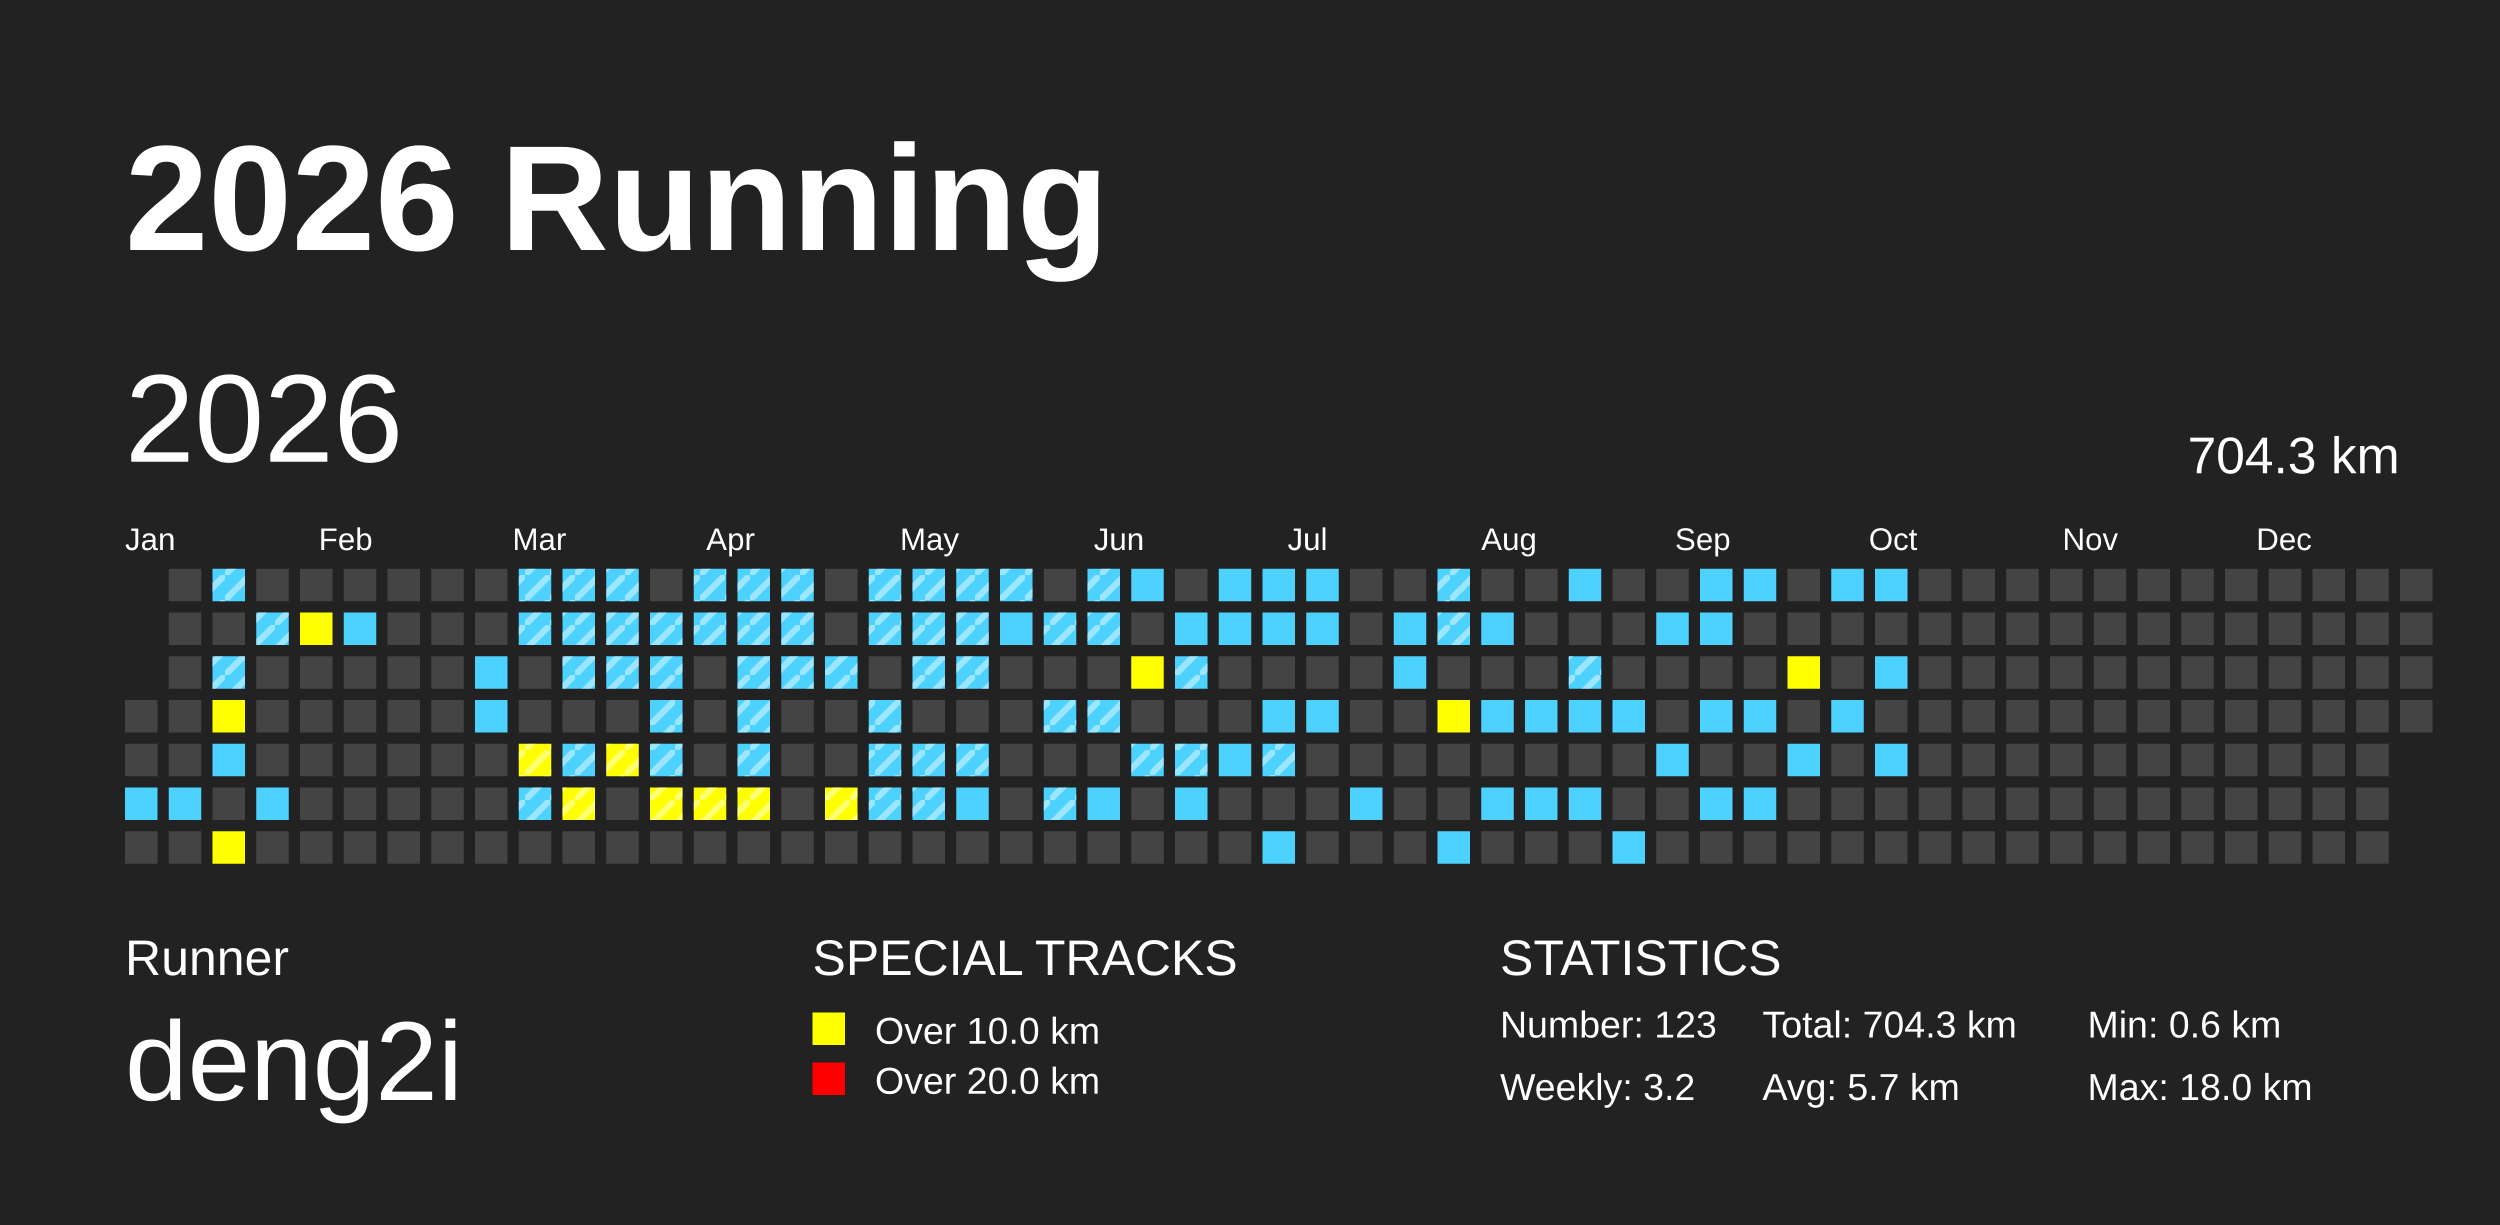
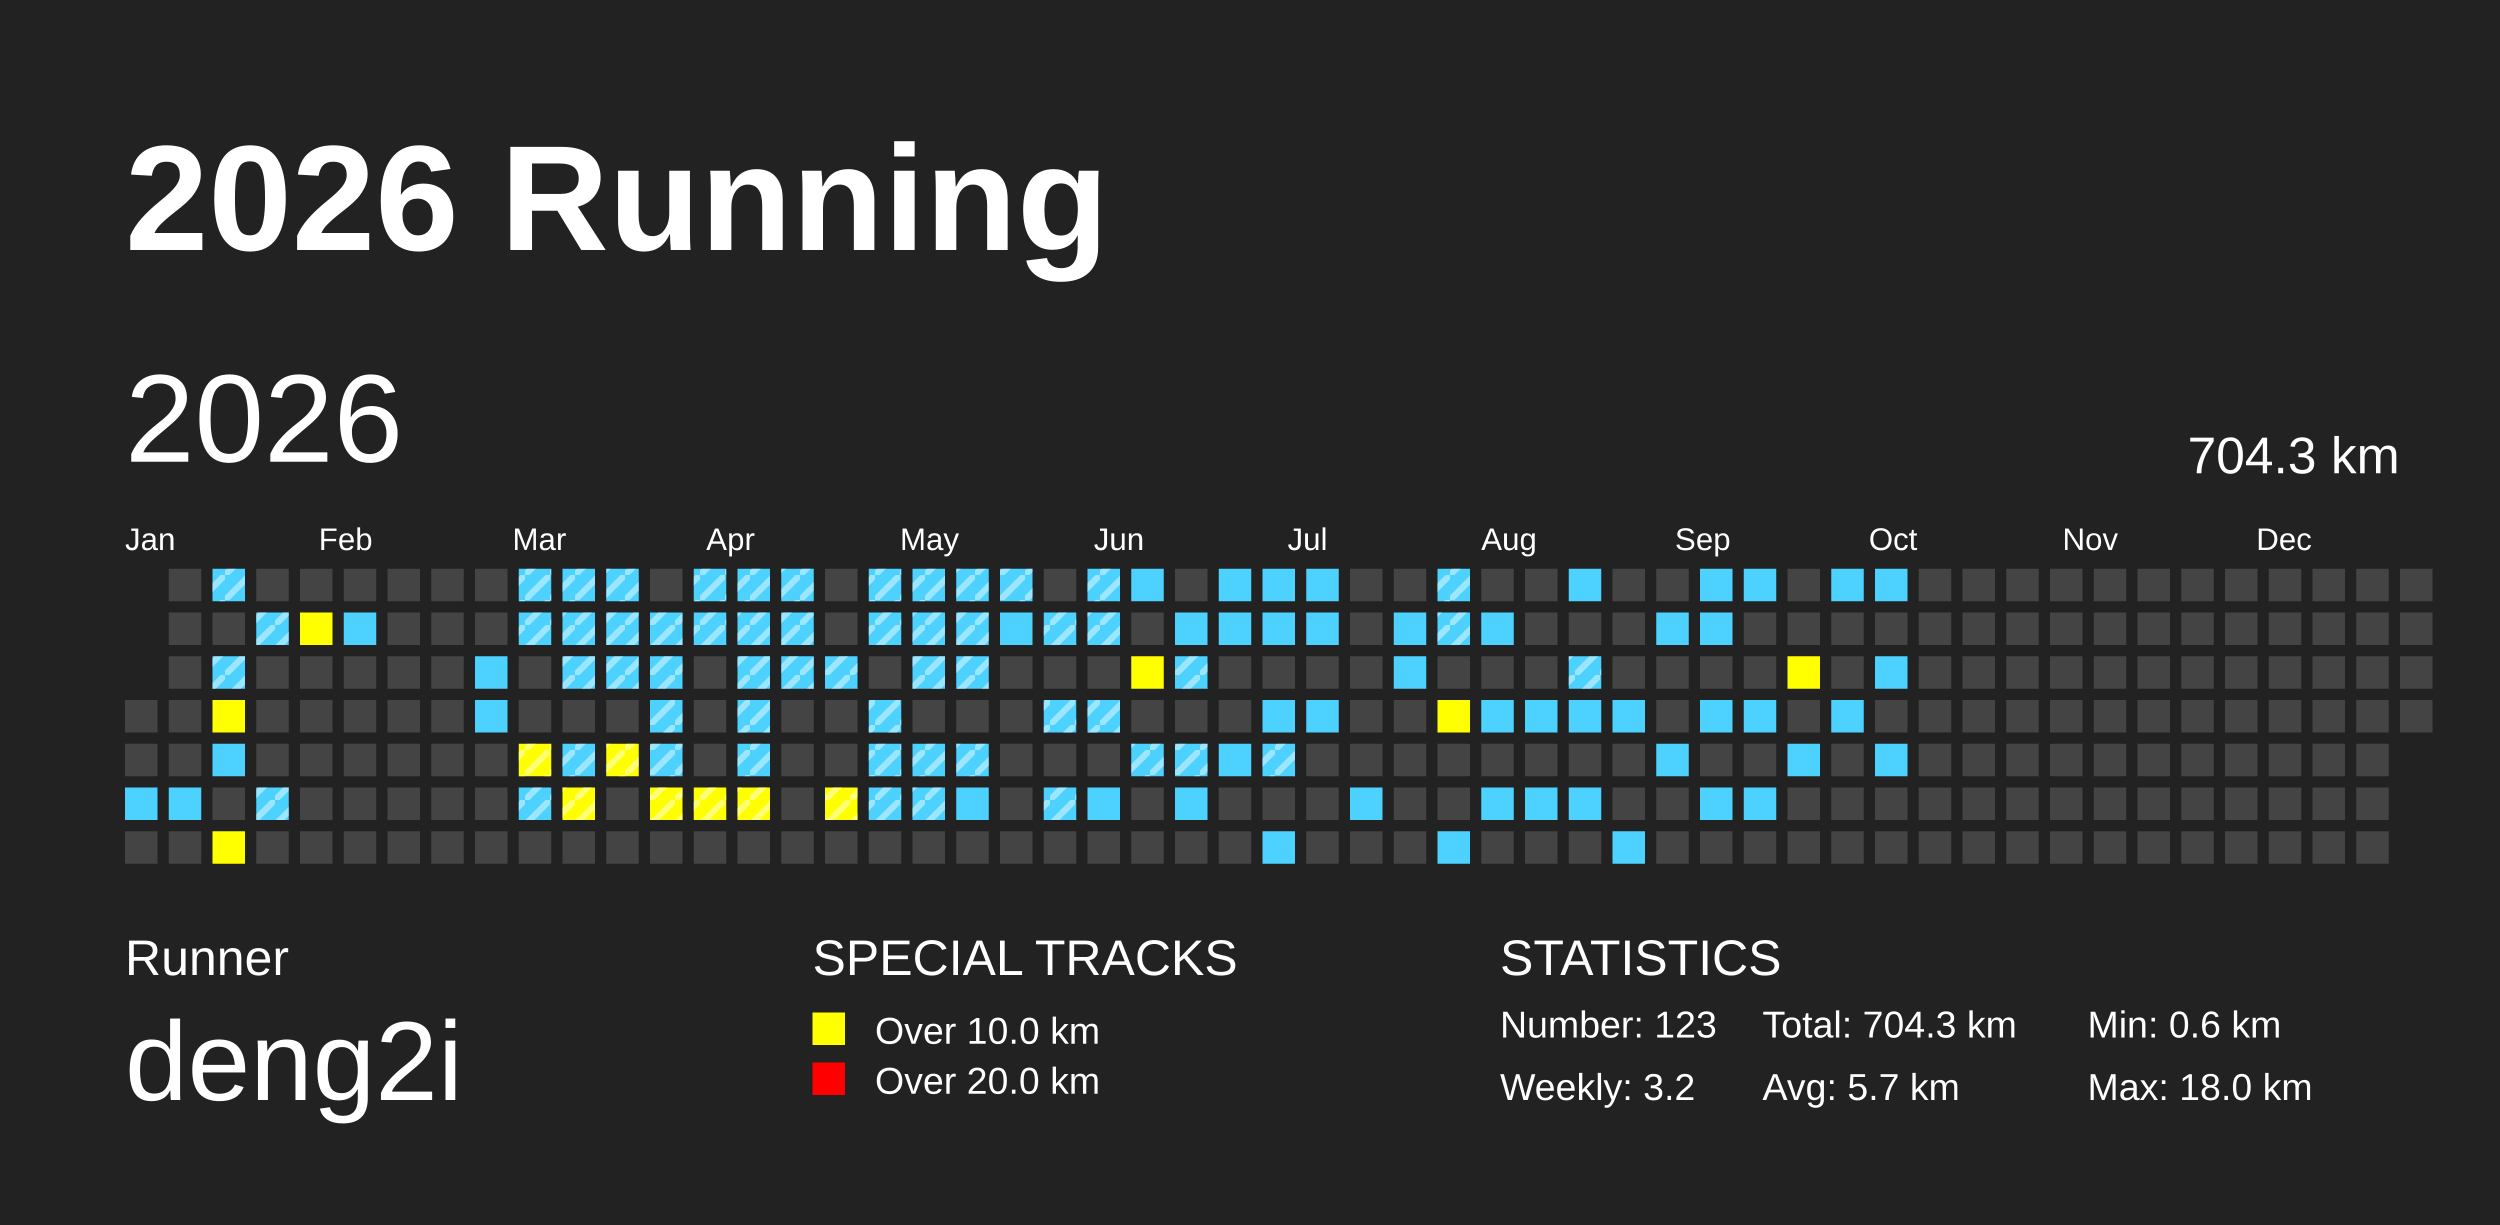
<svg xmlns="http://www.w3.org/2000/svg" baseProfile="full" height="98mm" version="1.1" viewBox="0,0,200,98" width="200mm">
  <defs>
    <pattern height="2" id="indoor-stripe" patternUnits="userSpaceOnUse" width="2">
      <line stroke="white" stroke-opacity="0.45" stroke-width="0.5" x1="0" x2="2" y1="2" y2="0" />
    </pattern>
  </defs>
  <rect fill="#222222" height="98" width="200" x="0" y="0" />
  <text fill="#FFFFFF" style="font-size:12px; font-family:Arial; font-weight:bold;" x="10" y="20">2026 Running</text>
  <text fill="#FFFFFF" style="font-size:4px; font-family:Arial" x="10" y="78">Runner</text>
  <text fill="#FFFFFF" style="font-size:9px; font-family:Arial" x="10" y="88">deng2i</text>
  <text fill="#FFFFFF" style="font-size:4px; font-family:Arial" x="65" y="78">SPECIAL TRACKS</text>
  <rect fill="yellow" height="2.6" width="2.6" x="65" y="81" />
  <text fill="#FFFFFF" style="font-size:3px; font-family:Arial" x="70" y="83.5">Over 10.0 km</text>
  <rect fill="red" height="2.6" width="2.6" x="65" y="85" />
  <text fill="#FFFFFF" style="font-size:3px; font-family:Arial" x="70" y="87.5">Over 20.0 km</text>
  <text fill="#FFFFFF" style="font-size:4px; font-family:Arial" x="120" y="78">STATISTICS</text>
  <text fill="#FFFFFF" style="font-size:3px; font-family:Arial" x="120" y="83">Number: 123</text>
  <text fill="#FFFFFF" style="font-size:3px; font-family:Arial" x="120" y="88">Weekly: 3.2</text>
  <text fill="#FFFFFF" style="font-size:3px; font-family:Arial" x="141" y="83">Total: 704.3 km</text>
  <text fill="#FFFFFF" style="font-size:3px; font-family:Arial" x="141" y="88">Avg: 5.7 km</text>
  <text fill="#FFFFFF" style="font-size:3px; font-family:Arial" x="167" y="83">Min: 0.6 km</text>
  <text fill="#FFFFFF" style="font-size:3px; font-family:Arial" x="167" y="88">Max: 18.0 km</text>
  <text dominant-baseline="hanging" fill="#FFFFFF" style="font-size:10.0px; font-family:Arial;" x="10" y="30">2026</text>
  <text dominant-baseline="hanging" fill="#FFFFFF" style="font-size:4.125px; font-family:Arial;" x="175" y="35">704.3 km</text>
  <text fill="#FFFFFF" style="font-size:2.5px; font-family:Arial" x="10.0" y="44">Jan</text>
  <text fill="#FFFFFF" style="font-size:2.5px; font-family:Arial" x="25.5" y="44">Feb</text>
  <text fill="#FFFFFF" style="font-size:2.5px; font-family:Arial" x="41.0" y="44">Mar</text>
  <text fill="#FFFFFF" style="font-size:2.5px; font-family:Arial" x="56.5" y="44">Apr</text>
  <text fill="#FFFFFF" style="font-size:2.5px; font-family:Arial" x="72.0" y="44">May</text>
  <text fill="#FFFFFF" style="font-size:2.5px; font-family:Arial" x="87.5" y="44">Jun</text>
  <text fill="#FFFFFF" style="font-size:2.5px; font-family:Arial" x="103.0" y="44">Jul</text>
  <text fill="#FFFFFF" style="font-size:2.5px; font-family:Arial" x="118.5" y="44">Aug</text>
  <text fill="#FFFFFF" style="font-size:2.5px; font-family:Arial" x="134.0" y="44">Sep</text>
  <text fill="#FFFFFF" style="font-size:2.5px; font-family:Arial" x="149.5" y="44">Oct</text>
  <text fill="#FFFFFF" style="font-size:2.5px; font-family:Arial" x="165.0" y="44">Nov</text>
  <text fill="#FFFFFF" style="font-size:2.5px; font-family:Arial" x="180.5" y="44">Dec</text>
  <rect fill="#444444" height="2.6" width="2.6" x="10.0" y="56.0" />
  <rect fill="#444444" height="2.6" width="2.6" x="10.0" y="59.5" />
  <rect fill="#4DD2FF" height="2.6" width="2.6" x="10.0" y="63.0" />
  <rect fill="#444444" height="2.6" width="2.6" x="10.0" y="66.5" />
  <rect fill="#444444" height="2.6" width="2.6" x="13.5" y="45.5" />
  <rect fill="#444444" height="2.6" width="2.6" x="13.5" y="49.0" />
  <rect fill="#444444" height="2.6" width="2.6" x="13.5" y="52.5" />
  <rect fill="#444444" height="2.6" width="2.6" x="13.5" y="56.0" />
  <rect fill="#444444" height="2.6" width="2.6" x="13.5" y="59.5" />
  <rect fill="#4DD2FF" height="2.6" width="2.6" x="13.5" y="63.0" />
  <rect fill="#444444" height="2.6" width="2.6" x="13.5" y="66.5" />
  <rect fill="#4DD2FF" height="2.6" width="2.6" x="17.0" y="45.5" />
  <rect fill="url(#indoor-stripe)" height="2.6" style="pointer-events: none;" width="2.6" x="17.0" y="45.5" />
  <rect fill="#444444" height="2.6" width="2.6" x="17.0" y="49.0" />
  <rect fill="#4DD2FF" height="2.6" width="2.6" x="17.0" y="52.5" />
  <rect fill="url(#indoor-stripe)" height="2.6" style="pointer-events: none;" width="2.6" x="17.0" y="52.5" />
  <rect fill="yellow" height="2.6" width="2.6" x="17.0" y="56.0" />
  <rect fill="#4DD2FF" height="2.6" width="2.6" x="17.0" y="59.5" />
  <rect fill="#444444" height="2.6" width="2.6" x="17.0" y="63.0" />
  <rect fill="yellow" height="2.6" width="2.6" x="17.0" y="66.5" />
  <rect fill="#444444" height="2.6" width="2.6" x="20.5" y="45.5" />
  <rect fill="#4DD2FF" height="2.6" width="2.6" x="20.5" y="49.0" />
  <rect fill="url(#indoor-stripe)" height="2.6" style="pointer-events: none;" width="2.6" x="20.5" y="49.0" />
  <rect fill="#444444" height="2.6" width="2.6" x="20.5" y="52.5" />
  <rect fill="#444444" height="2.6" width="2.6" x="20.5" y="56.0" />
  <rect fill="#444444" height="2.6" width="2.6" x="20.5" y="59.5" />
  <rect fill="#4DD2FF" height="2.6" width="2.6" x="20.5" y="63.0" />
+   <rect fill="url(#indoor-stripe)" height="2.6" style="pointer-events: none;" width="2.6" x="20.5" y="63.0" />
  <rect fill="#444444" height="2.6" width="2.6" x="20.5" y="66.5" />
  <rect fill="#444444" height="2.6" width="2.6" x="24.0" y="45.5" />
  <rect fill="yellow" height="2.6" width="2.6" x="24.0" y="49.0" />
  <rect fill="#444444" height="2.6" width="2.6" x="24.0" y="52.5" />
  <rect fill="#444444" height="2.6" width="2.6" x="24.0" y="56.0" />
  <rect fill="#444444" height="2.6" width="2.6" x="24.0" y="59.5" />
  <rect fill="#444444" height="2.6" width="2.6" x="24.0" y="63.0" />
  <rect fill="#444444" height="2.6" width="2.6" x="24.0" y="66.5" />
  <rect fill="#444444" height="2.6" width="2.6" x="27.5" y="45.5" />
  <rect fill="#4DD2FF" height="2.6" width="2.6" x="27.5" y="49.0" />
  <rect fill="#444444" height="2.6" width="2.6" x="27.5" y="52.5" />
  <rect fill="#444444" height="2.6" width="2.6" x="27.5" y="56.0" />
  <rect fill="#444444" height="2.6" width="2.6" x="27.5" y="59.5" />
  <rect fill="#444444" height="2.6" width="2.6" x="27.5" y="63.0" />
  <rect fill="#444444" height="2.6" width="2.6" x="27.5" y="66.5" />
  <rect fill="#444444" height="2.6" width="2.6" x="31.0" y="45.5" />
  <rect fill="#444444" height="2.6" width="2.6" x="31.0" y="49.0" />
  <rect fill="#444444" height="2.6" width="2.6" x="31.0" y="52.5" />
  <rect fill="#444444" height="2.6" width="2.6" x="31.0" y="56.0" />
  <rect fill="#444444" height="2.6" width="2.6" x="31.0" y="59.5" />
  <rect fill="#444444" height="2.6" width="2.6" x="31.0" y="63.0" />
  <rect fill="#444444" height="2.6" width="2.6" x="31.0" y="66.5" />
  <rect fill="#444444" height="2.6" width="2.6" x="34.5" y="45.5" />
  <rect fill="#444444" height="2.6" width="2.6" x="34.5" y="49.0" />
  <rect fill="#444444" height="2.6" width="2.6" x="34.5" y="52.5" />
  <rect fill="#444444" height="2.6" width="2.6" x="34.5" y="56.0" />
  <rect fill="#444444" height="2.6" width="2.6" x="34.5" y="59.5" />
  <rect fill="#444444" height="2.6" width="2.6" x="34.5" y="63.0" />
  <rect fill="#444444" height="2.6" width="2.6" x="34.5" y="66.5" />
  <rect fill="#444444" height="2.6" width="2.6" x="38.0" y="45.5" />
  <rect fill="#444444" height="2.6" width="2.6" x="38.0" y="49.0" />
  <rect fill="#4DD2FF" height="2.6" width="2.6" x="38.0" y="52.5" />
  <rect fill="#4DD2FF" height="2.6" width="2.6" x="38.0" y="56.0" />
  <rect fill="#444444" height="2.6" width="2.6" x="38.0" y="59.5" />
  <rect fill="#444444" height="2.6" width="2.6" x="38.0" y="63.0" />
  <rect fill="#444444" height="2.6" width="2.6" x="38.0" y="66.5" />
  <rect fill="#4DD2FF" height="2.6" width="2.6" x="41.5" y="45.5" />
  <rect fill="url(#indoor-stripe)" height="2.6" style="pointer-events: none;" width="2.6" x="41.5" y="45.5" />
  <rect fill="#4DD2FF" height="2.6" width="2.6" x="41.5" y="49.0" />
  <rect fill="url(#indoor-stripe)" height="2.6" style="pointer-events: none;" width="2.6" x="41.5" y="49.0" />
  <rect fill="#444444" height="2.6" width="2.6" x="41.5" y="52.5" />
  <rect fill="#444444" height="2.6" width="2.6" x="41.5" y="56.0" />
  <rect fill="yellow" height="2.6" width="2.6" x="41.5" y="59.5" />
  <rect fill="url(#indoor-stripe)" height="2.6" style="pointer-events: none;" width="2.6" x="41.5" y="59.5" />
  <rect fill="#4DD2FF" height="2.6" width="2.6" x="41.5" y="63.0" />
  <rect fill="url(#indoor-stripe)" height="2.6" style="pointer-events: none;" width="2.6" x="41.5" y="63.0" />
  <rect fill="#444444" height="2.6" width="2.6" x="41.5" y="66.5" />
  <rect fill="#4DD2FF" height="2.6" width="2.6" x="45.0" y="45.5" />
  <rect fill="url(#indoor-stripe)" height="2.6" style="pointer-events: none;" width="2.6" x="45.0" y="45.5" />
  <rect fill="#4DD2FF" height="2.6" width="2.6" x="45.0" y="49.0" />
  <rect fill="url(#indoor-stripe)" height="2.6" style="pointer-events: none;" width="2.6" x="45.0" y="49.0" />
  <rect fill="#4DD2FF" height="2.6" width="2.6" x="45.0" y="52.5" />
  <rect fill="url(#indoor-stripe)" height="2.6" style="pointer-events: none;" width="2.6" x="45.0" y="52.5" />
  <rect fill="#444444" height="2.6" width="2.6" x="45.0" y="56.0" />
  <rect fill="#4DD2FF" height="2.6" width="2.6" x="45.0" y="59.5" />
  <rect fill="url(#indoor-stripe)" height="2.6" style="pointer-events: none;" width="2.6" x="45.0" y="59.5" />
  <rect fill="yellow" height="2.6" width="2.6" x="45.0" y="63.0" />
  <rect fill="url(#indoor-stripe)" height="2.6" style="pointer-events: none;" width="2.6" x="45.0" y="63.0" />
  <rect fill="#444444" height="2.6" width="2.6" x="45.0" y="66.5" />
  <rect fill="#4DD2FF" height="2.6" width="2.6" x="48.5" y="45.5" />
  <rect fill="url(#indoor-stripe)" height="2.6" style="pointer-events: none;" width="2.6" x="48.5" y="45.5" />
  <rect fill="#4DD2FF" height="2.6" width="2.6" x="48.5" y="49.0" />
  <rect fill="url(#indoor-stripe)" height="2.6" style="pointer-events: none;" width="2.6" x="48.5" y="49.0" />
  <rect fill="#4DD2FF" height="2.6" width="2.6" x="48.5" y="52.5" />
  <rect fill="url(#indoor-stripe)" height="2.6" style="pointer-events: none;" width="2.6" x="48.5" y="52.5" />
  <rect fill="#444444" height="2.6" width="2.6" x="48.5" y="56.0" />
  <rect fill="yellow" height="2.6" width="2.6" x="48.5" y="59.5" />
  <rect fill="url(#indoor-stripe)" height="2.6" style="pointer-events: none;" width="2.6" x="48.5" y="59.5" />
  <rect fill="#444444" height="2.6" width="2.6" x="48.5" y="63.0" />
  <rect fill="#444444" height="2.6" width="2.6" x="48.5" y="66.5" />
  <rect fill="#444444" height="2.6" width="2.6" x="52.0" y="45.5" />
  <rect fill="#4DD2FF" height="2.6" width="2.6" x="52.0" y="49.0" />
  <rect fill="url(#indoor-stripe)" height="2.6" style="pointer-events: none;" width="2.6" x="52.0" y="49.0" />
  <rect fill="#4DD2FF" height="2.6" width="2.6" x="52.0" y="52.5" />
  <rect fill="url(#indoor-stripe)" height="2.6" style="pointer-events: none;" width="2.6" x="52.0" y="52.5" />
  <rect fill="#4DD2FF" height="2.6" width="2.6" x="52.0" y="56.0" />
  <rect fill="url(#indoor-stripe)" height="2.6" style="pointer-events: none;" width="2.6" x="52.0" y="56.0" />
  <rect fill="#4DD2FF" height="2.6" width="2.6" x="52.0" y="59.5" />
  <rect fill="url(#indoor-stripe)" height="2.6" style="pointer-events: none;" width="2.6" x="52.0" y="59.5" />
  <rect fill="yellow" height="2.6" width="2.6" x="52.0" y="63.0" />
  <rect fill="url(#indoor-stripe)" height="2.6" style="pointer-events: none;" width="2.6" x="52.0" y="63.0" />
  <rect fill="#444444" height="2.6" width="2.6" x="52.0" y="66.5" />
  <rect fill="#4DD2FF" height="2.6" width="2.6" x="55.5" y="45.5" />
  <rect fill="url(#indoor-stripe)" height="2.6" style="pointer-events: none;" width="2.6" x="55.5" y="45.5" />
  <rect fill="#4DD2FF" height="2.6" width="2.6" x="55.5" y="49.0" />
  <rect fill="url(#indoor-stripe)" height="2.6" style="pointer-events: none;" width="2.6" x="55.5" y="49.0" />
  <rect fill="#444444" height="2.6" width="2.6" x="55.5" y="52.5" />
  <rect fill="#444444" height="2.6" width="2.6" x="55.5" y="56.0" />
  <rect fill="#444444" height="2.6" width="2.6" x="55.5" y="59.5" />
  <rect fill="yellow" height="2.6" width="2.6" x="55.5" y="63.0" />
  <rect fill="url(#indoor-stripe)" height="2.6" style="pointer-events: none;" width="2.6" x="55.5" y="63.0" />
  <rect fill="#444444" height="2.6" width="2.6" x="55.5" y="66.5" />
  <rect fill="#4DD2FF" height="2.6" width="2.6" x="59.0" y="45.5" />
  <rect fill="url(#indoor-stripe)" height="2.6" style="pointer-events: none;" width="2.6" x="59.0" y="45.5" />
  <rect fill="#4DD2FF" height="2.6" width="2.6" x="59.0" y="49.0" />
  <rect fill="url(#indoor-stripe)" height="2.6" style="pointer-events: none;" width="2.6" x="59.0" y="49.0" />
  <rect fill="#4DD2FF" height="2.6" width="2.6" x="59.0" y="52.5" />
  <rect fill="url(#indoor-stripe)" height="2.6" style="pointer-events: none;" width="2.6" x="59.0" y="52.5" />
  <rect fill="#4DD2FF" height="2.6" width="2.6" x="59.0" y="56.0" />
  <rect fill="url(#indoor-stripe)" height="2.6" style="pointer-events: none;" width="2.6" x="59.0" y="56.0" />
  <rect fill="#4DD2FF" height="2.6" width="2.6" x="59.0" y="59.5" />
  <rect fill="url(#indoor-stripe)" height="2.6" style="pointer-events: none;" width="2.6" x="59.0" y="59.5" />
  <rect fill="yellow" height="2.6" width="2.6" x="59.0" y="63.0" />
  <rect fill="url(#indoor-stripe)" height="2.6" style="pointer-events: none;" width="2.6" x="59.0" y="63.0" />
  <rect fill="#444444" height="2.6" width="2.6" x="59.0" y="66.5" />
  <rect fill="#4DD2FF" height="2.6" width="2.6" x="62.5" y="45.5" />
  <rect fill="url(#indoor-stripe)" height="2.6" style="pointer-events: none;" width="2.6" x="62.5" y="45.5" />
  <rect fill="#4DD2FF" height="2.6" width="2.6" x="62.5" y="49.0" />
  <rect fill="url(#indoor-stripe)" height="2.6" style="pointer-events: none;" width="2.6" x="62.5" y="49.0" />
  <rect fill="#4DD2FF" height="2.6" width="2.6" x="62.5" y="52.5" />
  <rect fill="url(#indoor-stripe)" height="2.6" style="pointer-events: none;" width="2.6" x="62.5" y="52.5" />
  <rect fill="#444444" height="2.6" width="2.6" x="62.5" y="56.0" />
  <rect fill="#444444" height="2.6" width="2.6" x="62.5" y="59.5" />
  <rect fill="#444444" height="2.6" width="2.6" x="62.5" y="63.0" />
  <rect fill="#444444" height="2.6" width="2.6" x="62.5" y="66.5" />
  <rect fill="#444444" height="2.6" width="2.6" x="66.0" y="45.5" />
  <rect fill="#444444" height="2.6" width="2.6" x="66.0" y="49.0" />
  <rect fill="#4DD2FF" height="2.6" width="2.6" x="66.0" y="52.5" />
  <rect fill="url(#indoor-stripe)" height="2.6" style="pointer-events: none;" width="2.6" x="66.0" y="52.5" />
  <rect fill="#444444" height="2.6" width="2.6" x="66.0" y="56.0" />
  <rect fill="#444444" height="2.6" width="2.6" x="66.0" y="59.5" />
  <rect fill="yellow" height="2.6" width="2.6" x="66.0" y="63.0" />
  <rect fill="url(#indoor-stripe)" height="2.6" style="pointer-events: none;" width="2.6" x="66.0" y="63.0" />
  <rect fill="#444444" height="2.6" width="2.6" x="66.0" y="66.5" />
  <rect fill="#4DD2FF" height="2.6" width="2.6" x="69.5" y="45.5" />
  <rect fill="url(#indoor-stripe)" height="2.6" style="pointer-events: none;" width="2.6" x="69.5" y="45.5" />
  <rect fill="#4DD2FF" height="2.6" width="2.6" x="69.5" y="49.0" />
  <rect fill="url(#indoor-stripe)" height="2.6" style="pointer-events: none;" width="2.6" x="69.5" y="49.0" />
  <rect fill="#444444" height="2.6" width="2.6" x="69.5" y="52.5" />
  <rect fill="#4DD2FF" height="2.6" width="2.6" x="69.5" y="56.0" />
  <rect fill="url(#indoor-stripe)" height="2.6" style="pointer-events: none;" width="2.6" x="69.5" y="56.0" />
  <rect fill="#4DD2FF" height="2.6" width="2.6" x="69.5" y="59.5" />
  <rect fill="url(#indoor-stripe)" height="2.6" style="pointer-events: none;" width="2.6" x="69.5" y="59.5" />
  <rect fill="#4DD2FF" height="2.6" width="2.6" x="69.5" y="63.0" />
  <rect fill="url(#indoor-stripe)" height="2.6" style="pointer-events: none;" width="2.6" x="69.5" y="63.0" />
  <rect fill="#444444" height="2.6" width="2.6" x="69.5" y="66.5" />
  <rect fill="#4DD2FF" height="2.6" width="2.6" x="73.0" y="45.5" />
  <rect fill="url(#indoor-stripe)" height="2.6" style="pointer-events: none;" width="2.6" x="73.0" y="45.5" />
  <rect fill="#4DD2FF" height="2.6" width="2.6" x="73.0" y="49.0" />
  <rect fill="url(#indoor-stripe)" height="2.6" style="pointer-events: none;" width="2.6" x="73.0" y="49.0" />
  <rect fill="#4DD2FF" height="2.6" width="2.6" x="73.0" y="52.5" />
  <rect fill="url(#indoor-stripe)" height="2.6" style="pointer-events: none;" width="2.6" x="73.0" y="52.5" />
  <rect fill="#444444" height="2.6" width="2.6" x="73.0" y="56.0" />
  <rect fill="#4DD2FF" height="2.6" width="2.6" x="73.0" y="59.5" />
  <rect fill="url(#indoor-stripe)" height="2.6" style="pointer-events: none;" width="2.6" x="73.0" y="59.5" />
  <rect fill="#4DD2FF" height="2.6" width="2.6" x="73.0" y="63.0" />
  <rect fill="url(#indoor-stripe)" height="2.6" style="pointer-events: none;" width="2.6" x="73.0" y="63.0" />
  <rect fill="#444444" height="2.6" width="2.6" x="73.0" y="66.5" />
  <rect fill="#4DD2FF" height="2.6" width="2.6" x="76.5" y="45.5" />
  <rect fill="url(#indoor-stripe)" height="2.6" style="pointer-events: none;" width="2.6" x="76.5" y="45.5" />
  <rect fill="#4DD2FF" height="2.6" width="2.6" x="76.5" y="49.0" />
  <rect fill="url(#indoor-stripe)" height="2.6" style="pointer-events: none;" width="2.6" x="76.5" y="49.0" />
  <rect fill="#4DD2FF" height="2.6" width="2.6" x="76.5" y="52.5" />
  <rect fill="url(#indoor-stripe)" height="2.6" style="pointer-events: none;" width="2.6" x="76.5" y="52.5" />
  <rect fill="#444444" height="2.6" width="2.6" x="76.5" y="56.0" />
  <rect fill="#4DD2FF" height="2.6" width="2.6" x="76.5" y="59.5" />
  <rect fill="url(#indoor-stripe)" height="2.6" style="pointer-events: none;" width="2.6" x="76.5" y="59.5" />
  <rect fill="#4DD2FF" height="2.6" width="2.6" x="76.5" y="63.0" />
  <rect fill="#444444" height="2.6" width="2.6" x="76.5" y="66.5" />
  <rect fill="#4DD2FF" height="2.6" width="2.6" x="80.0" y="45.5" />
  <rect fill="url(#indoor-stripe)" height="2.6" style="pointer-events: none;" width="2.6" x="80.0" y="45.5" />
  <rect fill="#4DD2FF" height="2.6" width="2.6" x="80.0" y="49.0" />
  <rect fill="#444444" height="2.6" width="2.6" x="80.0" y="52.5" />
  <rect fill="#444444" height="2.6" width="2.6" x="80.0" y="56.0" />
  <rect fill="#444444" height="2.6" width="2.6" x="80.0" y="59.5" />
  <rect fill="#444444" height="2.6" width="2.6" x="80.0" y="63.0" />
  <rect fill="#444444" height="2.6" width="2.6" x="80.0" y="66.5" />
  <rect fill="#444444" height="2.6" width="2.6" x="83.5" y="45.5" />
  <rect fill="#4DD2FF" height="2.6" width="2.6" x="83.5" y="49.0" />
  <rect fill="url(#indoor-stripe)" height="2.6" style="pointer-events: none;" width="2.6" x="83.5" y="49.0" />
  <rect fill="#444444" height="2.6" width="2.6" x="83.5" y="52.5" />
  <rect fill="#4DD2FF" height="2.6" width="2.6" x="83.5" y="56.0" />
  <rect fill="url(#indoor-stripe)" height="2.6" style="pointer-events: none;" width="2.6" x="83.5" y="56.0" />
  <rect fill="#444444" height="2.6" width="2.6" x="83.5" y="59.5" />
  <rect fill="#4DD2FF" height="2.6" width="2.6" x="83.5" y="63.0" />
  <rect fill="url(#indoor-stripe)" height="2.6" style="pointer-events: none;" width="2.6" x="83.5" y="63.0" />
  <rect fill="#444444" height="2.6" width="2.6" x="83.5" y="66.5" />
  <rect fill="#4DD2FF" height="2.6" width="2.6" x="87.0" y="45.5" />
  <rect fill="url(#indoor-stripe)" height="2.6" style="pointer-events: none;" width="2.6" x="87.0" y="45.5" />
  <rect fill="#4DD2FF" height="2.6" width="2.6" x="87.0" y="49.0" />
  <rect fill="url(#indoor-stripe)" height="2.6" style="pointer-events: none;" width="2.6" x="87.0" y="49.0" />
  <rect fill="#444444" height="2.6" width="2.6" x="87.0" y="52.5" />
  <rect fill="#4DD2FF" height="2.6" width="2.6" x="87.0" y="56.0" />
  <rect fill="url(#indoor-stripe)" height="2.6" style="pointer-events: none;" width="2.6" x="87.0" y="56.0" />
  <rect fill="#444444" height="2.6" width="2.6" x="87.0" y="59.5" />
  <rect fill="#4DD2FF" height="2.6" width="2.6" x="87.0" y="63.0" />
  <rect fill="#444444" height="2.6" width="2.6" x="87.0" y="66.5" />
  <rect fill="#4DD2FF" height="2.6" width="2.6" x="90.5" y="45.5" />
  <rect fill="#444444" height="2.6" width="2.6" x="90.5" y="49.0" />
  <rect fill="yellow" height="2.6" width="2.6" x="90.5" y="52.5" />
  <rect fill="#444444" height="2.6" width="2.6" x="90.5" y="56.0" />
  <rect fill="#4DD2FF" height="2.6" width="2.6" x="90.5" y="59.5" />
  <rect fill="url(#indoor-stripe)" height="2.6" style="pointer-events: none;" width="2.6" x="90.5" y="59.5" />
  <rect fill="#444444" height="2.6" width="2.6" x="90.5" y="63.0" />
  <rect fill="#444444" height="2.6" width="2.6" x="90.5" y="66.5" />
  <rect fill="#444444" height="2.6" width="2.6" x="94.0" y="45.5" />
  <rect fill="#4DD2FF" height="2.6" width="2.6" x="94.0" y="49.0" />
  <rect fill="#4DD2FF" height="2.6" width="2.6" x="94.0" y="52.5" />
  <rect fill="url(#indoor-stripe)" height="2.6" style="pointer-events: none;" width="2.6" x="94.0" y="52.5" />
  <rect fill="#444444" height="2.6" width="2.6" x="94.0" y="56.0" />
  <rect fill="#4DD2FF" height="2.6" width="2.6" x="94.0" y="59.5" />
  <rect fill="url(#indoor-stripe)" height="2.6" style="pointer-events: none;" width="2.6" x="94.0" y="59.5" />
  <rect fill="#4DD2FF" height="2.6" width="2.6" x="94.0" y="63.0" />
  <rect fill="#444444" height="2.6" width="2.6" x="94.0" y="66.5" />
  <rect fill="#4DD2FF" height="2.6" width="2.6" x="97.5" y="45.5" />
  <rect fill="#4DD2FF" height="2.6" width="2.6" x="97.5" y="49.0" />
  <rect fill="#444444" height="2.6" width="2.6" x="97.5" y="52.5" />
  <rect fill="#444444" height="2.6" width="2.6" x="97.5" y="56.0" />
  <rect fill="#4DD2FF" height="2.6" width="2.6" x="97.5" y="59.5" />
  <rect fill="#444444" height="2.6" width="2.6" x="97.5" y="63.0" />
  <rect fill="#444444" height="2.6" width="2.6" x="97.5" y="66.5" />
  <rect fill="#4DD2FF" height="2.6" width="2.6" x="101.0" y="45.5" />
  <rect fill="#4DD2FF" height="2.6" width="2.6" x="101.0" y="49.0" />
  <rect fill="#444444" height="2.6" width="2.6" x="101.0" y="52.5" />
  <rect fill="#4DD2FF" height="2.6" width="2.6" x="101.0" y="56.0" />
  <rect fill="#4DD2FF" height="2.6" width="2.6" x="101.0" y="59.5" />
  <rect fill="url(#indoor-stripe)" height="2.6" style="pointer-events: none;" width="2.6" x="101.0" y="59.5" />
  <rect fill="#444444" height="2.6" width="2.6" x="101.0" y="63.0" />
  <rect fill="#4DD2FF" height="2.6" width="2.6" x="101.0" y="66.5" />
  <rect fill="#4DD2FF" height="2.6" width="2.6" x="104.5" y="45.5" />
  <rect fill="#4DD2FF" height="2.6" width="2.6" x="104.5" y="49.0" />
  <rect fill="#444444" height="2.6" width="2.6" x="104.5" y="52.5" />
  <rect fill="#4DD2FF" height="2.6" width="2.6" x="104.5" y="56.0" />
  <rect fill="#444444" height="2.6" width="2.6" x="104.5" y="59.5" />
  <rect fill="#444444" height="2.6" width="2.6" x="104.5" y="63.0" />
  <rect fill="#444444" height="2.6" width="2.6" x="104.5" y="66.5" />
  <rect fill="#444444" height="2.6" width="2.6" x="108.0" y="45.5" />
  <rect fill="#444444" height="2.6" width="2.6" x="108.0" y="49.0" />
  <rect fill="#444444" height="2.6" width="2.6" x="108.0" y="52.5" />
  <rect fill="#444444" height="2.6" width="2.6" x="108.0" y="56.0" />
  <rect fill="#444444" height="2.6" width="2.6" x="108.0" y="59.5" />
  <rect fill="#4DD2FF" height="2.6" width="2.6" x="108.0" y="63.0" />
  <rect fill="#444444" height="2.6" width="2.6" x="108.0" y="66.5" />
  <rect fill="#444444" height="2.6" width="2.6" x="111.5" y="45.5" />
  <rect fill="#4DD2FF" height="2.6" width="2.6" x="111.5" y="49.0" />
  <rect fill="#4DD2FF" height="2.6" width="2.6" x="111.5" y="52.5" />
  <rect fill="#444444" height="2.6" width="2.6" x="111.5" y="56.0" />
  <rect fill="#444444" height="2.6" width="2.6" x="111.5" y="59.5" />
  <rect fill="#444444" height="2.6" width="2.6" x="111.5" y="63.0" />
  <rect fill="#444444" height="2.6" width="2.6" x="111.5" y="66.5" />
  <rect fill="#4DD2FF" height="2.6" width="2.6" x="115.0" y="45.5" />
  <rect fill="url(#indoor-stripe)" height="2.6" style="pointer-events: none;" width="2.6" x="115.0" y="45.5" />
  <rect fill="#4DD2FF" height="2.6" width="2.6" x="115.0" y="49.0" />
  <rect fill="url(#indoor-stripe)" height="2.6" style="pointer-events: none;" width="2.6" x="115.0" y="49.0" />
  <rect fill="#444444" height="2.6" width="2.6" x="115.0" y="52.5" />
  <rect fill="yellow" height="2.6" width="2.6" x="115.0" y="56.0" />
  <rect fill="#444444" height="2.6" width="2.6" x="115.0" y="59.5" />
  <rect fill="#444444" height="2.6" width="2.6" x="115.0" y="63.0" />
  <rect fill="#4DD2FF" height="2.6" width="2.6" x="115.0" y="66.5" />
  <rect fill="#444444" height="2.6" width="2.6" x="118.5" y="45.5" />
  <rect fill="#4DD2FF" height="2.6" width="2.6" x="118.5" y="49.0" />
  <rect fill="#444444" height="2.6" width="2.6" x="118.5" y="52.5" />
  <rect fill="#4DD2FF" height="2.6" width="2.6" x="118.5" y="56.0" />
  <rect fill="#444444" height="2.6" width="2.6" x="118.5" y="59.5" />
  <rect fill="#4DD2FF" height="2.6" width="2.6" x="118.5" y="63.0" />
  <rect fill="#444444" height="2.6" width="2.6" x="118.5" y="66.5" />
  <rect fill="#444444" height="2.6" width="2.6" x="122.0" y="45.5" />
  <rect fill="#444444" height="2.6" width="2.6" x="122.0" y="49.0" />
  <rect fill="#444444" height="2.6" width="2.6" x="122.0" y="52.5" />
  <rect fill="#4DD2FF" height="2.6" width="2.6" x="122.0" y="56.0" />
  <rect fill="#444444" height="2.6" width="2.6" x="122.0" y="59.5" />
  <rect fill="#4DD2FF" height="2.6" width="2.6" x="122.0" y="63.0" />
  <rect fill="#444444" height="2.6" width="2.6" x="122.0" y="66.5" />
  <rect fill="#4DD2FF" height="2.6" width="2.6" x="125.5" y="45.5" />
  <rect fill="#444444" height="2.6" width="2.6" x="125.5" y="49.0" />
  <rect fill="#4DD2FF" height="2.6" width="2.6" x="125.5" y="52.5" />
  <rect fill="url(#indoor-stripe)" height="2.6" style="pointer-events: none;" width="2.6" x="125.5" y="52.5" />
  <rect fill="#4DD2FF" height="2.6" width="2.6" x="125.5" y="56.0" />
  <rect fill="#444444" height="2.6" width="2.6" x="125.5" y="59.5" />
  <rect fill="#4DD2FF" height="2.6" width="2.6" x="125.5" y="63.0" />
  <rect fill="#444444" height="2.6" width="2.6" x="125.5" y="66.5" />
  <rect fill="#444444" height="2.6" width="2.6" x="129.0" y="45.5" />
  <rect fill="#444444" height="2.6" width="2.6" x="129.0" y="49.0" />
  <rect fill="#444444" height="2.6" width="2.6" x="129.0" y="52.5" />
  <rect fill="#4DD2FF" height="2.6" width="2.6" x="129.0" y="56.0" />
  <rect fill="#444444" height="2.6" width="2.6" x="129.0" y="59.5" />
  <rect fill="#444444" height="2.6" width="2.6" x="129.0" y="63.0" />
  <rect fill="#4DD2FF" height="2.6" width="2.6" x="129.0" y="66.5" />
  <rect fill="#444444" height="2.6" width="2.6" x="132.5" y="45.5" />
  <rect fill="#4DD2FF" height="2.6" width="2.6" x="132.5" y="49.0" />
  <rect fill="#444444" height="2.6" width="2.6" x="132.5" y="52.5" />
  <rect fill="#444444" height="2.6" width="2.6" x="132.5" y="56.0" />
  <rect fill="#4DD2FF" height="2.6" width="2.6" x="132.5" y="59.5" />
  <rect fill="#444444" height="2.6" width="2.6" x="132.5" y="63.0" />
  <rect fill="#444444" height="2.6" width="2.6" x="132.5" y="66.5" />
  <rect fill="#4DD2FF" height="2.6" width="2.6" x="136.0" y="45.5" />
  <rect fill="#4DD2FF" height="2.6" width="2.6" x="136.0" y="49.0" />
  <rect fill="#444444" height="2.6" width="2.6" x="136.0" y="52.5" />
  <rect fill="#4DD2FF" height="2.6" width="2.6" x="136.0" y="56.0" />
  <rect fill="#444444" height="2.6" width="2.6" x="136.0" y="59.5" />
  <rect fill="#4DD2FF" height="2.6" width="2.6" x="136.0" y="63.0" />
  <rect fill="#444444" height="2.6" width="2.6" x="136.0" y="66.5" />
  <rect fill="#4DD2FF" height="2.6" width="2.6" x="139.5" y="45.5" />
  <rect fill="#444444" height="2.6" width="2.6" x="139.5" y="49.0" />
  <rect fill="#444444" height="2.6" width="2.6" x="139.5" y="52.5" />
  <rect fill="#4DD2FF" height="2.6" width="2.6" x="139.5" y="56.0" />
  <rect fill="#444444" height="2.6" width="2.6" x="139.5" y="59.5" />
  <rect fill="#4DD2FF" height="2.6" width="2.6" x="139.5" y="63.0" />
  <rect fill="#444444" height="2.6" width="2.6" x="139.5" y="66.5" />
  <rect fill="#444444" height="2.6" width="2.6" x="143.0" y="45.5" />
  <rect fill="#444444" height="2.6" width="2.6" x="143.0" y="49.0" />
  <rect fill="yellow" height="2.6" width="2.6" x="143.0" y="52.5" />
  <rect fill="#444444" height="2.6" width="2.6" x="143.0" y="56.0" />
  <rect fill="#4DD2FF" height="2.6" width="2.6" x="143.0" y="59.5" />
  <rect fill="#444444" height="2.6" width="2.6" x="143.0" y="63.0" />
  <rect fill="#444444" height="2.6" width="2.6" x="143.0" y="66.5" />
  <rect fill="#4DD2FF" height="2.6" width="2.6" x="146.5" y="45.5" />
  <rect fill="#444444" height="2.6" width="2.6" x="146.5" y="49.0" />
  <rect fill="#444444" height="2.6" width="2.6" x="146.5" y="52.5" />
  <rect fill="#4DD2FF" height="2.6" width="2.6" x="146.5" y="56.0" />
  <rect fill="#444444" height="2.6" width="2.6" x="146.5" y="59.5" />
  <rect fill="#444444" height="2.6" width="2.6" x="146.5" y="63.0" />
  <rect fill="#444444" height="2.6" width="2.6" x="146.5" y="66.5" />
  <rect fill="#4DD2FF" height="2.6" width="2.6" x="150.0" y="45.5" />
  <rect fill="#444444" height="2.6" width="2.6" x="150.0" y="49.0" />
  <rect fill="#4DD2FF" height="2.6" width="2.6" x="150.0" y="52.5" />
  <rect fill="#444444" height="2.6" width="2.6" x="150.0" y="56.0" />
  <rect fill="#4DD2FF" height="2.6" width="2.6" x="150.0" y="59.5" />
  <rect fill="#444444" height="2.6" width="2.6" x="150.0" y="63.0" />
  <rect fill="#444444" height="2.6" width="2.6" x="150.0" y="66.5" />
  <rect fill="#444444" height="2.6" width="2.6" x="153.5" y="45.5" />
  <rect fill="#444444" height="2.6" width="2.6" x="153.5" y="49.0" />
  <rect fill="#444444" height="2.6" width="2.6" x="153.5" y="52.5" />
  <rect fill="#444444" height="2.6" width="2.6" x="153.5" y="56.0" />
  <rect fill="#444444" height="2.6" width="2.6" x="153.5" y="59.5" />
  <rect fill="#444444" height="2.6" width="2.6" x="153.5" y="63.0" />
  <rect fill="#444444" height="2.6" width="2.6" x="153.5" y="66.5" />
  <rect fill="#444444" height="2.6" width="2.6" x="157.0" y="45.5" />
  <rect fill="#444444" height="2.6" width="2.6" x="157.0" y="49.0" />
  <rect fill="#444444" height="2.6" width="2.6" x="157.0" y="52.5" />
  <rect fill="#444444" height="2.6" width="2.6" x="157.0" y="56.0" />
  <rect fill="#444444" height="2.6" width="2.6" x="157.0" y="59.5" />
  <rect fill="#444444" height="2.6" width="2.6" x="157.0" y="63.0" />
  <rect fill="#444444" height="2.6" width="2.6" x="157.0" y="66.5" />
  <rect fill="#444444" height="2.6" width="2.6" x="160.5" y="45.5" />
  <rect fill="#444444" height="2.6" width="2.6" x="160.5" y="49.0" />
  <rect fill="#444444" height="2.6" width="2.6" x="160.5" y="52.5" />
  <rect fill="#444444" height="2.6" width="2.6" x="160.5" y="56.0" />
  <rect fill="#444444" height="2.6" width="2.6" x="160.5" y="59.5" />
  <rect fill="#444444" height="2.6" width="2.6" x="160.5" y="63.0" />
  <rect fill="#444444" height="2.6" width="2.6" x="160.5" y="66.5" />
  <rect fill="#444444" height="2.6" width="2.6" x="164.0" y="45.5" />
  <rect fill="#444444" height="2.6" width="2.6" x="164.0" y="49.0" />
  <rect fill="#444444" height="2.6" width="2.6" x="164.0" y="52.5" />
  <rect fill="#444444" height="2.6" width="2.6" x="164.0" y="56.0" />
  <rect fill="#444444" height="2.6" width="2.6" x="164.0" y="59.5" />
  <rect fill="#444444" height="2.6" width="2.6" x="164.0" y="63.0" />
  <rect fill="#444444" height="2.6" width="2.6" x="164.0" y="66.5" />
  <rect fill="#444444" height="2.6" width="2.6" x="167.5" y="45.5" />
  <rect fill="#444444" height="2.6" width="2.6" x="167.5" y="49.0" />
  <rect fill="#444444" height="2.6" width="2.6" x="167.5" y="52.5" />
  <rect fill="#444444" height="2.6" width="2.6" x="167.5" y="56.0" />
  <rect fill="#444444" height="2.6" width="2.6" x="167.5" y="59.5" />
  <rect fill="#444444" height="2.6" width="2.6" x="167.5" y="63.0" />
  <rect fill="#444444" height="2.6" width="2.6" x="167.5" y="66.5" />
  <rect fill="#444444" height="2.6" width="2.6" x="171.0" y="45.5" />
  <rect fill="#444444" height="2.6" width="2.6" x="171.0" y="49.0" />
  <rect fill="#444444" height="2.6" width="2.6" x="171.0" y="52.5" />
  <rect fill="#444444" height="2.6" width="2.6" x="171.0" y="56.0" />
  <rect fill="#444444" height="2.6" width="2.6" x="171.0" y="59.5" />
  <rect fill="#444444" height="2.6" width="2.6" x="171.0" y="63.0" />
  <rect fill="#444444" height="2.6" width="2.6" x="171.0" y="66.5" />
  <rect fill="#444444" height="2.6" width="2.6" x="174.5" y="45.5" />
  <rect fill="#444444" height="2.6" width="2.6" x="174.5" y="49.0" />
  <rect fill="#444444" height="2.6" width="2.6" x="174.5" y="52.5" />
  <rect fill="#444444" height="2.6" width="2.6" x="174.5" y="56.0" />
  <rect fill="#444444" height="2.6" width="2.6" x="174.5" y="59.5" />
  <rect fill="#444444" height="2.6" width="2.6" x="174.5" y="63.0" />
  <rect fill="#444444" height="2.6" width="2.6" x="174.5" y="66.5" />
  <rect fill="#444444" height="2.6" width="2.6" x="178.0" y="45.5" />
  <rect fill="#444444" height="2.6" width="2.6" x="178.0" y="49.0" />
  <rect fill="#444444" height="2.6" width="2.6" x="178.0" y="52.5" />
  <rect fill="#444444" height="2.6" width="2.6" x="178.0" y="56.0" />
  <rect fill="#444444" height="2.6" width="2.6" x="178.0" y="59.5" />
  <rect fill="#444444" height="2.6" width="2.6" x="178.0" y="63.0" />
  <rect fill="#444444" height="2.6" width="2.6" x="178.0" y="66.5" />
  <rect fill="#444444" height="2.6" width="2.6" x="181.5" y="45.5" />
  <rect fill="#444444" height="2.6" width="2.6" x="181.5" y="49.0" />
  <rect fill="#444444" height="2.6" width="2.6" x="181.5" y="52.5" />
  <rect fill="#444444" height="2.6" width="2.6" x="181.5" y="56.0" />
  <rect fill="#444444" height="2.6" width="2.6" x="181.5" y="59.5" />
  <rect fill="#444444" height="2.6" width="2.6" x="181.5" y="63.0" />
  <rect fill="#444444" height="2.6" width="2.6" x="181.5" y="66.5" />
  <rect fill="#444444" height="2.6" width="2.6" x="185.0" y="45.5" />
  <rect fill="#444444" height="2.6" width="2.6" x="185.0" y="49.0" />
  <rect fill="#444444" height="2.6" width="2.6" x="185.0" y="52.5" />
  <rect fill="#444444" height="2.6" width="2.6" x="185.0" y="56.0" />
  <rect fill="#444444" height="2.6" width="2.6" x="185.0" y="59.5" />
  <rect fill="#444444" height="2.6" width="2.6" x="185.0" y="63.0" />
  <rect fill="#444444" height="2.6" width="2.6" x="185.0" y="66.5" />
  <rect fill="#444444" height="2.6" width="2.6" x="188.5" y="45.5" />
  <rect fill="#444444" height="2.6" width="2.6" x="188.5" y="49.0" />
  <rect fill="#444444" height="2.6" width="2.6" x="188.5" y="52.5" />
  <rect fill="#444444" height="2.6" width="2.6" x="188.5" y="56.0" />
  <rect fill="#444444" height="2.6" width="2.6" x="188.5" y="59.5" />
  <rect fill="#444444" height="2.6" width="2.6" x="188.5" y="63.0" />
  <rect fill="#444444" height="2.6" width="2.6" x="188.5" y="66.5" />
  <rect fill="#444444" height="2.6" width="2.6" x="192.0" y="45.5" />
  <rect fill="#444444" height="2.6" width="2.6" x="192.0" y="49.0" />
  <rect fill="#444444" height="2.6" width="2.6" x="192.0" y="52.5" />
  <rect fill="#444444" height="2.6" width="2.6" x="192.0" y="56.0" />
</svg>
